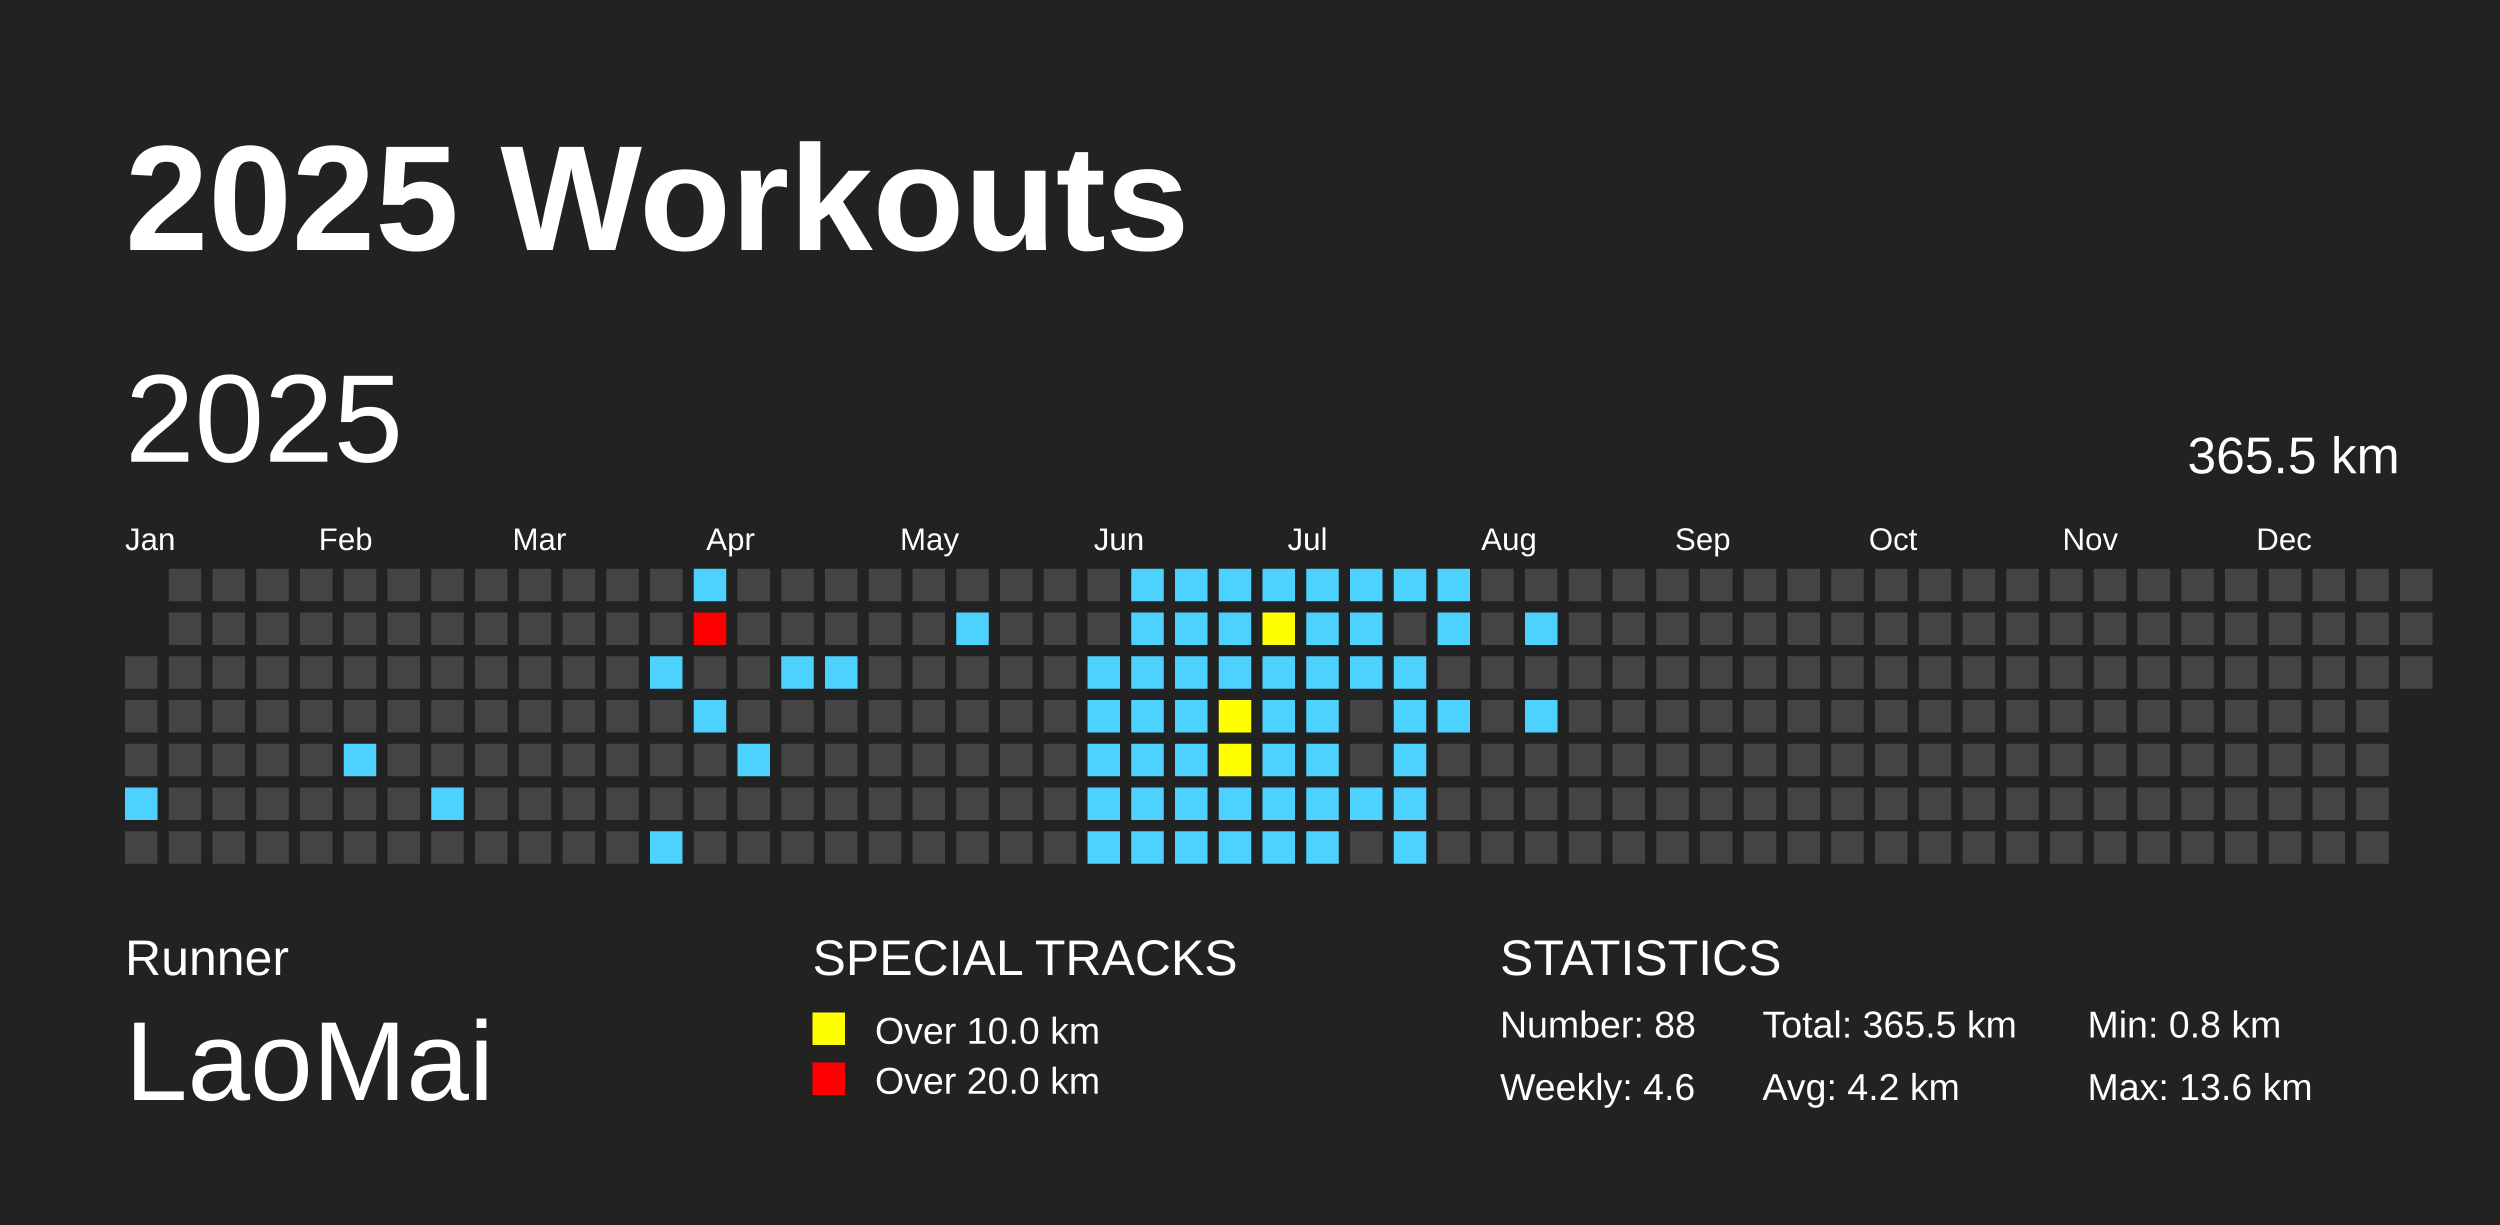
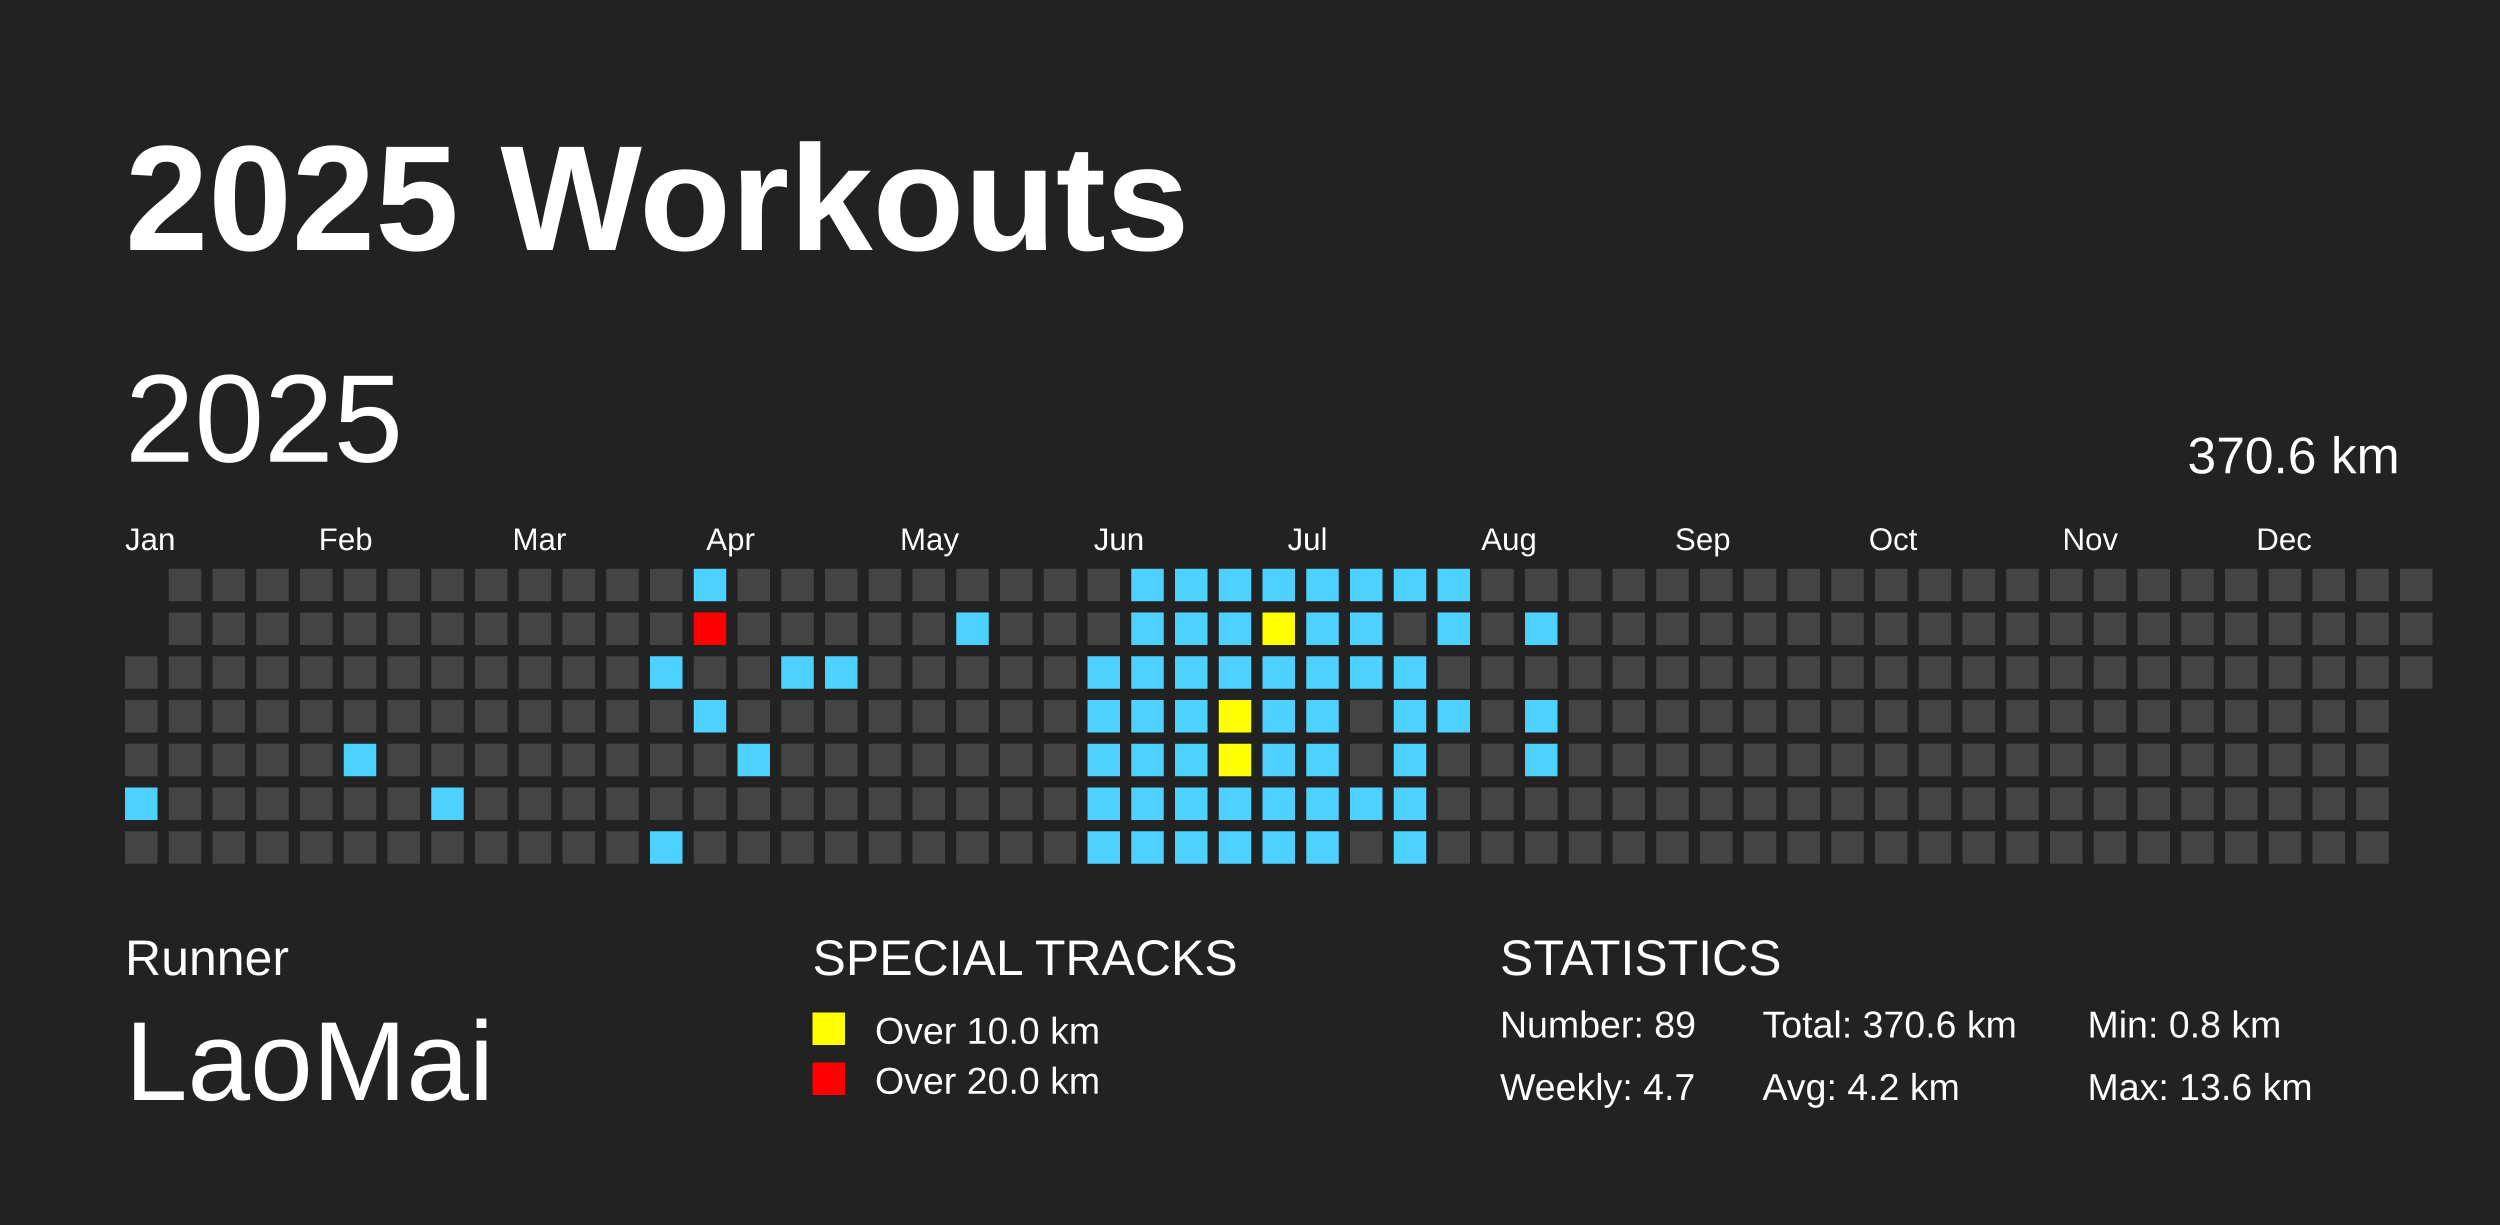
<svg xmlns="http://www.w3.org/2000/svg" baseProfile="full" height="98mm" version="1.1" viewBox="0,0,200,98" width="200mm">
  <defs />
  <rect fill="#222222" height="98" width="200" x="0" y="0" />
  <text fill="#FFFFFF" style="font-size:12px; font-family:Arial; font-weight:bold;" x="10" y="20">2025 Workouts</text>
  <text fill="#FFFFFF" style="font-size:4px; font-family:Arial" x="10" y="78">Runner</text>
  <text fill="#FFFFFF" style="font-size:9px; font-family:Arial" x="10" y="88">LaoMai</text>
  <text fill="#FFFFFF" style="font-size:4px; font-family:Arial" x="65" y="78">SPECIAL TRACKS</text>
  <rect fill="yellow" height="2.6" width="2.6" x="65" y="81" />
  <text fill="#FFFFFF" style="font-size:3px; font-family:Arial" x="70" y="83.5">Over 10.0 km</text>
  <rect fill="red" height="2.6" width="2.6" x="65" y="85" />
  <text fill="#FFFFFF" style="font-size:3px; font-family:Arial" x="70" y="87.5">Over 20.0 km</text>
  <text fill="#FFFFFF" style="font-size:4px; font-family:Arial" x="120" y="78">STATISTICS</text>
-   <text fill="#FFFFFF" style="font-size:3px; font-family:Arial" x="120" y="83">Number: 88</text>
-   <text fill="#FFFFFF" style="font-size:3px; font-family:Arial" x="120" y="88">Weekly: 4.6</text>
-   <text fill="#FFFFFF" style="font-size:3px; font-family:Arial" x="141" y="83">Total: 365.5 km</text>
+   <text fill="#FFFFFF" style="font-size:3px; font-family:Arial" x="120" y="83">Number: 89</text>
+   <text fill="#FFFFFF" style="font-size:3px; font-family:Arial" x="120" y="88">Weekly: 4.7</text>
+   <text fill="#FFFFFF" style="font-size:3px; font-family:Arial" x="141" y="83">Total: 370.6 km</text>
  <text fill="#FFFFFF" style="font-size:3px; font-family:Arial" x="141" y="88">Avg: 4.2 km</text>
  <text fill="#FFFFFF" style="font-size:3px; font-family:Arial" x="167" y="83">Min: 0.8 km</text>
  <text fill="#FFFFFF" style="font-size:3px; font-family:Arial" x="167" y="88">Max: 13.6 km</text>
  <text dominant-baseline="hanging" fill="#FFFFFF" style="font-size:10.0px; font-family:Arial;" x="10" y="30">2025</text>
-   <text dominant-baseline="hanging" fill="#FFFFFF" style="font-size:4.125px; font-family:Arial;" x="175" y="35">365.5 km</text>
+   <text dominant-baseline="hanging" fill="#FFFFFF" style="font-size:4.125px; font-family:Arial;" x="175" y="35">370.6 km</text>
  <text fill="#FFFFFF" style="font-size:2.5px; font-family:Arial" x="10.0" y="44">Jan</text>
  <text fill="#FFFFFF" style="font-size:2.5px; font-family:Arial" x="25.5" y="44">Feb</text>
  <text fill="#FFFFFF" style="font-size:2.5px; font-family:Arial" x="41.0" y="44">Mar</text>
  <text fill="#FFFFFF" style="font-size:2.5px; font-family:Arial" x="56.5" y="44">Apr</text>
  <text fill="#FFFFFF" style="font-size:2.5px; font-family:Arial" x="72.0" y="44">May</text>
  <text fill="#FFFFFF" style="font-size:2.5px; font-family:Arial" x="87.5" y="44">Jun</text>
  <text fill="#FFFFFF" style="font-size:2.5px; font-family:Arial" x="103.0" y="44">Jul</text>
  <text fill="#FFFFFF" style="font-size:2.5px; font-family:Arial" x="118.5" y="44">Aug</text>
  <text fill="#FFFFFF" style="font-size:2.5px; font-family:Arial" x="134.0" y="44">Sep</text>
  <text fill="#FFFFFF" style="font-size:2.5px; font-family:Arial" x="149.5" y="44">Oct</text>
  <text fill="#FFFFFF" style="font-size:2.5px; font-family:Arial" x="165.0" y="44">Nov</text>
  <text fill="#FFFFFF" style="font-size:2.5px; font-family:Arial" x="180.5" y="44">Dec</text>
  <rect fill="#444444" height="2.6" width="2.6" x="10.0" y="52.5" />
  <rect fill="#444444" height="2.6" width="2.6" x="10.0" y="56.0" />
  <rect fill="#444444" height="2.6" width="2.6" x="10.0" y="59.5" />
  <rect fill="#4DD2FF" height="2.6" width="2.6" x="10.0" y="63.0" />
  <rect fill="#444444" height="2.6" width="2.6" x="10.0" y="66.5" />
  <rect fill="#444444" height="2.6" width="2.6" x="13.5" y="45.5" />
  <rect fill="#444444" height="2.6" width="2.6" x="13.5" y="49.0" />
  <rect fill="#444444" height="2.6" width="2.6" x="13.5" y="52.5" />
  <rect fill="#444444" height="2.6" width="2.6" x="13.5" y="56.0" />
  <rect fill="#444444" height="2.6" width="2.6" x="13.5" y="59.5" />
  <rect fill="#444444" height="2.6" width="2.6" x="13.5" y="63.0" />
  <rect fill="#444444" height="2.6" width="2.6" x="13.5" y="66.5" />
  <rect fill="#444444" height="2.6" width="2.6" x="17.0" y="45.5" />
  <rect fill="#444444" height="2.6" width="2.6" x="17.0" y="49.0" />
  <rect fill="#444444" height="2.6" width="2.6" x="17.0" y="52.5" />
  <rect fill="#444444" height="2.6" width="2.6" x="17.0" y="56.0" />
  <rect fill="#444444" height="2.6" width="2.6" x="17.0" y="59.5" />
  <rect fill="#444444" height="2.6" width="2.6" x="17.0" y="63.0" />
  <rect fill="#444444" height="2.6" width="2.6" x="17.0" y="66.5" />
  <rect fill="#444444" height="2.6" width="2.6" x="20.5" y="45.5" />
  <rect fill="#444444" height="2.6" width="2.6" x="20.5" y="49.0" />
  <rect fill="#444444" height="2.6" width="2.6" x="20.5" y="52.5" />
  <rect fill="#444444" height="2.6" width="2.6" x="20.5" y="56.0" />
  <rect fill="#444444" height="2.6" width="2.6" x="20.5" y="59.5" />
  <rect fill="#444444" height="2.6" width="2.6" x="20.5" y="63.0" />
  <rect fill="#444444" height="2.6" width="2.6" x="20.5" y="66.5" />
  <rect fill="#444444" height="2.6" width="2.6" x="24.0" y="45.5" />
  <rect fill="#444444" height="2.6" width="2.6" x="24.0" y="49.0" />
  <rect fill="#444444" height="2.6" width="2.6" x="24.0" y="52.5" />
  <rect fill="#444444" height="2.6" width="2.6" x="24.0" y="56.0" />
  <rect fill="#444444" height="2.6" width="2.6" x="24.0" y="59.5" />
  <rect fill="#444444" height="2.6" width="2.6" x="24.0" y="63.0" />
  <rect fill="#444444" height="2.6" width="2.6" x="24.0" y="66.5" />
  <rect fill="#444444" height="2.6" width="2.6" x="27.5" y="45.5" />
  <rect fill="#444444" height="2.6" width="2.6" x="27.5" y="49.0" />
  <rect fill="#444444" height="2.6" width="2.6" x="27.5" y="52.5" />
  <rect fill="#444444" height="2.6" width="2.6" x="27.5" y="56.0" />
  <rect fill="#4DD2FF" height="2.6" width="2.6" x="27.5" y="59.5" />
  <rect fill="#444444" height="2.6" width="2.6" x="27.5" y="63.0" />
  <rect fill="#444444" height="2.6" width="2.6" x="27.5" y="66.5" />
  <rect fill="#444444" height="2.6" width="2.6" x="31.0" y="45.5" />
  <rect fill="#444444" height="2.6" width="2.6" x="31.0" y="49.0" />
  <rect fill="#444444" height="2.6" width="2.6" x="31.0" y="52.5" />
  <rect fill="#444444" height="2.6" width="2.6" x="31.0" y="56.0" />
  <rect fill="#444444" height="2.6" width="2.6" x="31.0" y="59.5" />
  <rect fill="#444444" height="2.6" width="2.6" x="31.0" y="63.0" />
  <rect fill="#444444" height="2.6" width="2.6" x="31.0" y="66.5" />
  <rect fill="#444444" height="2.6" width="2.6" x="34.5" y="45.5" />
  <rect fill="#444444" height="2.6" width="2.6" x="34.5" y="49.0" />
  <rect fill="#444444" height="2.6" width="2.6" x="34.5" y="52.5" />
  <rect fill="#444444" height="2.6" width="2.6" x="34.5" y="56.0" />
  <rect fill="#444444" height="2.6" width="2.6" x="34.5" y="59.5" />
  <rect fill="#4DD2FF" height="2.6" width="2.6" x="34.5" y="63.0" />
  <rect fill="#444444" height="2.6" width="2.6" x="34.5" y="66.5" />
  <rect fill="#444444" height="2.6" width="2.6" x="38.0" y="45.5" />
  <rect fill="#444444" height="2.6" width="2.6" x="38.0" y="49.0" />
  <rect fill="#444444" height="2.6" width="2.6" x="38.0" y="52.5" />
  <rect fill="#444444" height="2.6" width="2.6" x="38.0" y="56.0" />
  <rect fill="#444444" height="2.6" width="2.6" x="38.0" y="59.5" />
  <rect fill="#444444" height="2.6" width="2.6" x="38.0" y="63.0" />
  <rect fill="#444444" height="2.6" width="2.6" x="38.0" y="66.5" />
  <rect fill="#444444" height="2.6" width="2.6" x="41.5" y="45.5" />
  <rect fill="#444444" height="2.6" width="2.6" x="41.5" y="49.0" />
  <rect fill="#444444" height="2.6" width="2.6" x="41.5" y="52.5" />
  <rect fill="#444444" height="2.6" width="2.6" x="41.5" y="56.0" />
  <rect fill="#444444" height="2.6" width="2.6" x="41.5" y="59.5" />
  <rect fill="#444444" height="2.6" width="2.6" x="41.5" y="63.0" />
  <rect fill="#444444" height="2.6" width="2.6" x="41.5" y="66.5" />
  <rect fill="#444444" height="2.6" width="2.6" x="45.0" y="45.5" />
  <rect fill="#444444" height="2.6" width="2.6" x="45.0" y="49.0" />
  <rect fill="#444444" height="2.6" width="2.6" x="45.0" y="52.5" />
  <rect fill="#444444" height="2.6" width="2.6" x="45.0" y="56.0" />
  <rect fill="#444444" height="2.6" width="2.6" x="45.0" y="59.5" />
  <rect fill="#444444" height="2.6" width="2.6" x="45.0" y="63.0" />
  <rect fill="#444444" height="2.6" width="2.6" x="45.0" y="66.5" />
  <rect fill="#444444" height="2.6" width="2.6" x="48.5" y="45.5" />
  <rect fill="#444444" height="2.6" width="2.6" x="48.5" y="49.0" />
  <rect fill="#444444" height="2.6" width="2.6" x="48.5" y="52.5" />
  <rect fill="#444444" height="2.6" width="2.6" x="48.5" y="56.0" />
  <rect fill="#444444" height="2.6" width="2.6" x="48.5" y="59.5" />
  <rect fill="#444444" height="2.6" width="2.6" x="48.5" y="63.0" />
  <rect fill="#444444" height="2.6" width="2.6" x="48.5" y="66.5" />
  <rect fill="#444444" height="2.6" width="2.6" x="52.0" y="45.5" />
  <rect fill="#444444" height="2.6" width="2.6" x="52.0" y="49.0" />
  <rect fill="#4DD2FF" height="2.6" width="2.6" x="52.0" y="52.5" />
  <rect fill="#444444" height="2.6" width="2.6" x="52.0" y="56.0" />
  <rect fill="#444444" height="2.6" width="2.6" x="52.0" y="59.5" />
  <rect fill="#444444" height="2.6" width="2.6" x="52.0" y="63.0" />
  <rect fill="#4DD2FF" height="2.6" width="2.6" x="52.0" y="66.5" />
  <rect fill="#4DD2FF" height="2.6" width="2.6" x="55.5" y="45.5" />
  <rect fill="red" height="2.6" width="2.6" x="55.5" y="49.0" />
  <rect fill="#444444" height="2.6" width="2.6" x="55.5" y="52.5" />
  <rect fill="#4DD2FF" height="2.6" width="2.6" x="55.5" y="56.0" />
  <rect fill="#444444" height="2.6" width="2.6" x="55.5" y="59.5" />
  <rect fill="#444444" height="2.6" width="2.6" x="55.5" y="63.0" />
  <rect fill="#444444" height="2.6" width="2.6" x="55.5" y="66.5" />
  <rect fill="#444444" height="2.6" width="2.6" x="59.0" y="45.5" />
  <rect fill="#444444" height="2.6" width="2.6" x="59.0" y="49.0" />
  <rect fill="#444444" height="2.6" width="2.6" x="59.0" y="52.5" />
  <rect fill="#444444" height="2.6" width="2.6" x="59.0" y="56.0" />
  <rect fill="#4DD2FF" height="2.6" width="2.6" x="59.0" y="59.5" />
  <rect fill="#444444" height="2.6" width="2.6" x="59.0" y="63.0" />
  <rect fill="#444444" height="2.6" width="2.6" x="59.0" y="66.5" />
  <rect fill="#444444" height="2.6" width="2.6" x="62.5" y="45.5" />
  <rect fill="#444444" height="2.6" width="2.6" x="62.5" y="49.0" />
  <rect fill="#4DD2FF" height="2.6" width="2.6" x="62.5" y="52.5" />
  <rect fill="#444444" height="2.6" width="2.6" x="62.5" y="56.0" />
  <rect fill="#444444" height="2.6" width="2.6" x="62.5" y="59.5" />
  <rect fill="#444444" height="2.6" width="2.6" x="62.5" y="63.0" />
  <rect fill="#444444" height="2.6" width="2.6" x="62.5" y="66.5" />
  <rect fill="#444444" height="2.6" width="2.6" x="66.0" y="45.5" />
  <rect fill="#444444" height="2.6" width="2.6" x="66.0" y="49.0" />
  <rect fill="#4DD2FF" height="2.6" width="2.6" x="66.0" y="52.5" />
  <rect fill="#444444" height="2.6" width="2.6" x="66.0" y="56.0" />
  <rect fill="#444444" height="2.6" width="2.6" x="66.0" y="59.5" />
  <rect fill="#444444" height="2.6" width="2.6" x="66.0" y="63.0" />
  <rect fill="#444444" height="2.6" width="2.6" x="66.0" y="66.5" />
  <rect fill="#444444" height="2.6" width="2.6" x="69.5" y="45.5" />
  <rect fill="#444444" height="2.6" width="2.6" x="69.5" y="49.0" />
  <rect fill="#444444" height="2.6" width="2.6" x="69.5" y="52.5" />
  <rect fill="#444444" height="2.6" width="2.6" x="69.5" y="56.0" />
  <rect fill="#444444" height="2.6" width="2.6" x="69.5" y="59.5" />
  <rect fill="#444444" height="2.6" width="2.6" x="69.5" y="63.0" />
  <rect fill="#444444" height="2.6" width="2.6" x="69.5" y="66.5" />
  <rect fill="#444444" height="2.6" width="2.6" x="73.0" y="45.5" />
  <rect fill="#444444" height="2.6" width="2.6" x="73.0" y="49.0" />
  <rect fill="#444444" height="2.6" width="2.6" x="73.0" y="52.5" />
  <rect fill="#444444" height="2.6" width="2.6" x="73.0" y="56.0" />
  <rect fill="#444444" height="2.6" width="2.6" x="73.0" y="59.5" />
  <rect fill="#444444" height="2.6" width="2.6" x="73.0" y="63.0" />
  <rect fill="#444444" height="2.6" width="2.6" x="73.0" y="66.5" />
  <rect fill="#444444" height="2.6" width="2.6" x="76.5" y="45.5" />
  <rect fill="#4DD2FF" height="2.6" width="2.6" x="76.5" y="49.0" />
  <rect fill="#444444" height="2.6" width="2.6" x="76.5" y="52.5" />
  <rect fill="#444444" height="2.6" width="2.6" x="76.5" y="56.0" />
  <rect fill="#444444" height="2.6" width="2.6" x="76.5" y="59.5" />
  <rect fill="#444444" height="2.6" width="2.6" x="76.5" y="63.0" />
  <rect fill="#444444" height="2.6" width="2.6" x="76.5" y="66.5" />
  <rect fill="#444444" height="2.6" width="2.6" x="80.0" y="45.5" />
  <rect fill="#444444" height="2.6" width="2.6" x="80.0" y="49.0" />
  <rect fill="#444444" height="2.6" width="2.6" x="80.0" y="52.5" />
  <rect fill="#444444" height="2.6" width="2.6" x="80.0" y="56.0" />
  <rect fill="#444444" height="2.6" width="2.6" x="80.0" y="59.5" />
  <rect fill="#444444" height="2.6" width="2.6" x="80.0" y="63.0" />
  <rect fill="#444444" height="2.6" width="2.6" x="80.0" y="66.5" />
  <rect fill="#444444" height="2.6" width="2.6" x="83.5" y="45.5" />
  <rect fill="#444444" height="2.6" width="2.6" x="83.5" y="49.0" />
  <rect fill="#444444" height="2.6" width="2.6" x="83.5" y="52.5" />
  <rect fill="#444444" height="2.6" width="2.6" x="83.5" y="56.0" />
  <rect fill="#444444" height="2.6" width="2.6" x="83.5" y="59.5" />
  <rect fill="#444444" height="2.6" width="2.6" x="83.5" y="63.0" />
  <rect fill="#444444" height="2.6" width="2.6" x="83.5" y="66.5" />
  <rect fill="#444444" height="2.6" width="2.6" x="87.0" y="45.5" />
  <rect fill="#444444" height="2.6" width="2.6" x="87.0" y="49.0" />
  <rect fill="#4DD2FF" height="2.6" width="2.6" x="87.0" y="52.5" />
  <rect fill="#4DD2FF" height="2.6" width="2.6" x="87.0" y="56.0" />
  <rect fill="#4DD2FF" height="2.6" width="2.6" x="87.0" y="59.5" />
  <rect fill="#4DD2FF" height="2.6" width="2.6" x="87.0" y="63.0" />
  <rect fill="#4DD2FF" height="2.6" width="2.6" x="87.0" y="66.5" />
  <rect fill="#4DD2FF" height="2.6" width="2.6" x="90.5" y="45.5" />
  <rect fill="#4DD2FF" height="2.6" width="2.6" x="90.5" y="49.0" />
  <rect fill="#4DD2FF" height="2.6" width="2.6" x="90.5" y="52.5" />
  <rect fill="#4DD2FF" height="2.6" width="2.6" x="90.5" y="56.0" />
  <rect fill="#4DD2FF" height="2.6" width="2.6" x="90.5" y="59.5" />
  <rect fill="#4DD2FF" height="2.6" width="2.6" x="90.5" y="63.0" />
  <rect fill="#4DD2FF" height="2.6" width="2.6" x="90.5" y="66.5" />
  <rect fill="#4DD2FF" height="2.6" width="2.6" x="94.0" y="45.5" />
  <rect fill="#4DD2FF" height="2.6" width="2.6" x="94.0" y="49.0" />
  <rect fill="#4DD2FF" height="2.6" width="2.6" x="94.0" y="52.5" />
  <rect fill="#4DD2FF" height="2.6" width="2.6" x="94.0" y="56.0" />
  <rect fill="#4DD2FF" height="2.6" width="2.6" x="94.0" y="59.5" />
  <rect fill="#4DD2FF" height="2.6" width="2.6" x="94.0" y="63.0" />
  <rect fill="#4DD2FF" height="2.6" width="2.6" x="94.0" y="66.5" />
  <rect fill="#4DD2FF" height="2.6" width="2.6" x="97.5" y="45.5" />
  <rect fill="#4DD2FF" height="2.6" width="2.6" x="97.5" y="49.0" />
  <rect fill="#4DD2FF" height="2.6" width="2.6" x="97.5" y="52.5" />
  <rect fill="yellow" height="2.6" width="2.6" x="97.5" y="56.0" />
  <rect fill="yellow" height="2.6" width="2.6" x="97.5" y="59.5" />
  <rect fill="#4DD2FF" height="2.6" width="2.6" x="97.5" y="63.0" />
  <rect fill="#4DD2FF" height="2.6" width="2.6" x="97.5" y="66.5" />
  <rect fill="#4DD2FF" height="2.6" width="2.6" x="101.0" y="45.5" />
  <rect fill="yellow" height="2.6" width="2.6" x="101.0" y="49.0" />
  <rect fill="#4DD2FF" height="2.6" width="2.6" x="101.0" y="52.5" />
  <rect fill="#4DD2FF" height="2.6" width="2.6" x="101.0" y="56.0" />
  <rect fill="#4DD2FF" height="2.6" width="2.6" x="101.0" y="59.5" />
  <rect fill="#4DD2FF" height="2.6" width="2.6" x="101.0" y="63.0" />
  <rect fill="#4DD2FF" height="2.6" width="2.6" x="101.0" y="66.5" />
  <rect fill="#4DD2FF" height="2.6" width="2.6" x="104.5" y="45.5" />
  <rect fill="#4DD2FF" height="2.6" width="2.6" x="104.5" y="49.0" />
  <rect fill="#4DD2FF" height="2.6" width="2.6" x="104.5" y="52.5" />
  <rect fill="#4DD2FF" height="2.6" width="2.6" x="104.5" y="56.0" />
  <rect fill="#4DD2FF" height="2.6" width="2.6" x="104.5" y="59.5" />
  <rect fill="#4DD2FF" height="2.6" width="2.6" x="104.5" y="63.0" />
  <rect fill="#4DD2FF" height="2.6" width="2.6" x="104.5" y="66.5" />
  <rect fill="#4DD2FF" height="2.6" width="2.6" x="108.0" y="45.5" />
  <rect fill="#4DD2FF" height="2.6" width="2.6" x="108.0" y="49.0" />
  <rect fill="#4DD2FF" height="2.6" width="2.6" x="108.0" y="52.5" />
  <rect fill="#444444" height="2.6" width="2.6" x="108.0" y="56.0" />
  <rect fill="#444444" height="2.6" width="2.6" x="108.0" y="59.5" />
  <rect fill="#4DD2FF" height="2.6" width="2.6" x="108.0" y="63.0" />
  <rect fill="#444444" height="2.6" width="2.6" x="108.0" y="66.5" />
  <rect fill="#4DD2FF" height="2.6" width="2.6" x="111.5" y="45.5" />
  <rect fill="#444444" height="2.6" width="2.6" x="111.5" y="49.0" />
  <rect fill="#4DD2FF" height="2.6" width="2.6" x="111.5" y="52.5" />
  <rect fill="#4DD2FF" height="2.6" width="2.6" x="111.5" y="56.0" />
  <rect fill="#4DD2FF" height="2.6" width="2.6" x="111.5" y="59.5" />
  <rect fill="#4DD2FF" height="2.6" width="2.6" x="111.5" y="63.0" />
  <rect fill="#4DD2FF" height="2.6" width="2.6" x="111.5" y="66.5" />
  <rect fill="#4DD2FF" height="2.6" width="2.6" x="115.0" y="45.5" />
  <rect fill="#4DD2FF" height="2.6" width="2.6" x="115.0" y="49.0" />
  <rect fill="#444444" height="2.6" width="2.6" x="115.0" y="52.5" />
  <rect fill="#4DD2FF" height="2.6" width="2.6" x="115.0" y="56.0" />
  <rect fill="#444444" height="2.6" width="2.6" x="115.0" y="59.5" />
  <rect fill="#444444" height="2.6" width="2.6" x="115.0" y="63.0" />
  <rect fill="#444444" height="2.6" width="2.6" x="115.0" y="66.5" />
  <rect fill="#444444" height="2.6" width="2.6" x="118.5" y="45.5" />
  <rect fill="#444444" height="2.6" width="2.6" x="118.5" y="49.0" />
  <rect fill="#444444" height="2.6" width="2.6" x="118.5" y="52.5" />
  <rect fill="#444444" height="2.6" width="2.6" x="118.5" y="56.0" />
  <rect fill="#444444" height="2.6" width="2.6" x="118.5" y="59.5" />
  <rect fill="#444444" height="2.6" width="2.6" x="118.5" y="63.0" />
  <rect fill="#444444" height="2.6" width="2.6" x="118.5" y="66.5" />
  <rect fill="#444444" height="2.6" width="2.6" x="122.0" y="45.5" />
  <rect fill="#4DD2FF" height="2.6" width="2.6" x="122.0" y="49.0" />
  <rect fill="#444444" height="2.6" width="2.6" x="122.0" y="52.5" />
  <rect fill="#4DD2FF" height="2.6" width="2.6" x="122.0" y="56.0" />
-   <rect fill="#444444" height="2.6" width="2.6" x="122.0" y="59.5" />
+   <rect fill="#4DD2FF" height="2.6" width="2.6" x="122.0" y="59.5" />
  <rect fill="#444444" height="2.6" width="2.6" x="122.0" y="63.0" />
  <rect fill="#444444" height="2.6" width="2.6" x="122.0" y="66.5" />
  <rect fill="#444444" height="2.6" width="2.6" x="125.5" y="45.5" />
  <rect fill="#444444" height="2.6" width="2.6" x="125.5" y="49.0" />
  <rect fill="#444444" height="2.6" width="2.6" x="125.5" y="52.5" />
  <rect fill="#444444" height="2.6" width="2.6" x="125.5" y="56.0" />
  <rect fill="#444444" height="2.6" width="2.6" x="125.5" y="59.5" />
  <rect fill="#444444" height="2.6" width="2.6" x="125.5" y="63.0" />
  <rect fill="#444444" height="2.6" width="2.6" x="125.5" y="66.5" />
  <rect fill="#444444" height="2.6" width="2.6" x="129.0" y="45.5" />
  <rect fill="#444444" height="2.6" width="2.6" x="129.0" y="49.0" />
  <rect fill="#444444" height="2.6" width="2.6" x="129.0" y="52.5" />
  <rect fill="#444444" height="2.6" width="2.6" x="129.0" y="56.0" />
  <rect fill="#444444" height="2.6" width="2.6" x="129.0" y="59.5" />
  <rect fill="#444444" height="2.6" width="2.6" x="129.0" y="63.0" />
  <rect fill="#444444" height="2.6" width="2.6" x="129.0" y="66.5" />
  <rect fill="#444444" height="2.6" width="2.6" x="132.5" y="45.5" />
  <rect fill="#444444" height="2.6" width="2.6" x="132.5" y="49.0" />
  <rect fill="#444444" height="2.6" width="2.6" x="132.5" y="52.5" />
  <rect fill="#444444" height="2.6" width="2.6" x="132.5" y="56.0" />
  <rect fill="#444444" height="2.6" width="2.6" x="132.5" y="59.5" />
  <rect fill="#444444" height="2.6" width="2.6" x="132.5" y="63.0" />
  <rect fill="#444444" height="2.6" width="2.6" x="132.5" y="66.5" />
  <rect fill="#444444" height="2.6" width="2.6" x="136.0" y="45.5" />
  <rect fill="#444444" height="2.6" width="2.6" x="136.0" y="49.0" />
  <rect fill="#444444" height="2.6" width="2.6" x="136.0" y="52.5" />
  <rect fill="#444444" height="2.6" width="2.6" x="136.0" y="56.0" />
  <rect fill="#444444" height="2.6" width="2.6" x="136.0" y="59.5" />
  <rect fill="#444444" height="2.6" width="2.6" x="136.0" y="63.0" />
  <rect fill="#444444" height="2.6" width="2.6" x="136.0" y="66.5" />
  <rect fill="#444444" height="2.6" width="2.6" x="139.5" y="45.5" />
  <rect fill="#444444" height="2.6" width="2.6" x="139.5" y="49.0" />
  <rect fill="#444444" height="2.6" width="2.6" x="139.5" y="52.5" />
  <rect fill="#444444" height="2.6" width="2.6" x="139.5" y="56.0" />
  <rect fill="#444444" height="2.6" width="2.6" x="139.5" y="59.5" />
  <rect fill="#444444" height="2.6" width="2.6" x="139.5" y="63.0" />
  <rect fill="#444444" height="2.6" width="2.6" x="139.5" y="66.5" />
  <rect fill="#444444" height="2.6" width="2.6" x="143.0" y="45.5" />
  <rect fill="#444444" height="2.6" width="2.6" x="143.0" y="49.0" />
  <rect fill="#444444" height="2.6" width="2.6" x="143.0" y="52.5" />
  <rect fill="#444444" height="2.6" width="2.6" x="143.0" y="56.0" />
  <rect fill="#444444" height="2.6" width="2.6" x="143.0" y="59.5" />
  <rect fill="#444444" height="2.6" width="2.6" x="143.0" y="63.0" />
  <rect fill="#444444" height="2.6" width="2.6" x="143.0" y="66.5" />
  <rect fill="#444444" height="2.6" width="2.6" x="146.5" y="45.5" />
  <rect fill="#444444" height="2.6" width="2.6" x="146.5" y="49.0" />
  <rect fill="#444444" height="2.6" width="2.6" x="146.5" y="52.5" />
  <rect fill="#444444" height="2.6" width="2.6" x="146.5" y="56.0" />
  <rect fill="#444444" height="2.6" width="2.6" x="146.5" y="59.5" />
  <rect fill="#444444" height="2.6" width="2.6" x="146.5" y="63.0" />
  <rect fill="#444444" height="2.6" width="2.6" x="146.5" y="66.5" />
  <rect fill="#444444" height="2.6" width="2.6" x="150.0" y="45.5" />
  <rect fill="#444444" height="2.6" width="2.6" x="150.0" y="49.0" />
  <rect fill="#444444" height="2.6" width="2.6" x="150.0" y="52.5" />
  <rect fill="#444444" height="2.6" width="2.6" x="150.0" y="56.0" />
  <rect fill="#444444" height="2.6" width="2.6" x="150.0" y="59.5" />
  <rect fill="#444444" height="2.6" width="2.6" x="150.0" y="63.0" />
  <rect fill="#444444" height="2.6" width="2.6" x="150.0" y="66.5" />
  <rect fill="#444444" height="2.6" width="2.6" x="153.5" y="45.5" />
  <rect fill="#444444" height="2.6" width="2.6" x="153.5" y="49.0" />
  <rect fill="#444444" height="2.6" width="2.6" x="153.5" y="52.5" />
  <rect fill="#444444" height="2.6" width="2.6" x="153.5" y="56.0" />
  <rect fill="#444444" height="2.6" width="2.6" x="153.5" y="59.5" />
  <rect fill="#444444" height="2.6" width="2.6" x="153.5" y="63.0" />
  <rect fill="#444444" height="2.6" width="2.6" x="153.5" y="66.5" />
  <rect fill="#444444" height="2.6" width="2.6" x="157.0" y="45.5" />
  <rect fill="#444444" height="2.6" width="2.6" x="157.0" y="49.0" />
  <rect fill="#444444" height="2.6" width="2.6" x="157.0" y="52.5" />
  <rect fill="#444444" height="2.6" width="2.6" x="157.0" y="56.0" />
  <rect fill="#444444" height="2.6" width="2.6" x="157.0" y="59.5" />
  <rect fill="#444444" height="2.6" width="2.6" x="157.0" y="63.0" />
  <rect fill="#444444" height="2.6" width="2.6" x="157.0" y="66.5" />
  <rect fill="#444444" height="2.6" width="2.6" x="160.5" y="45.5" />
  <rect fill="#444444" height="2.6" width="2.6" x="160.5" y="49.0" />
  <rect fill="#444444" height="2.6" width="2.6" x="160.5" y="52.5" />
  <rect fill="#444444" height="2.6" width="2.6" x="160.5" y="56.0" />
  <rect fill="#444444" height="2.6" width="2.6" x="160.5" y="59.5" />
  <rect fill="#444444" height="2.6" width="2.6" x="160.5" y="63.0" />
  <rect fill="#444444" height="2.6" width="2.6" x="160.5" y="66.5" />
  <rect fill="#444444" height="2.6" width="2.6" x="164.0" y="45.5" />
  <rect fill="#444444" height="2.6" width="2.6" x="164.0" y="49.0" />
  <rect fill="#444444" height="2.6" width="2.6" x="164.0" y="52.5" />
  <rect fill="#444444" height="2.6" width="2.6" x="164.0" y="56.0" />
  <rect fill="#444444" height="2.6" width="2.6" x="164.0" y="59.5" />
  <rect fill="#444444" height="2.6" width="2.6" x="164.0" y="63.0" />
  <rect fill="#444444" height="2.6" width="2.6" x="164.0" y="66.5" />
  <rect fill="#444444" height="2.6" width="2.6" x="167.5" y="45.5" />
  <rect fill="#444444" height="2.6" width="2.6" x="167.5" y="49.0" />
  <rect fill="#444444" height="2.6" width="2.6" x="167.5" y="52.5" />
  <rect fill="#444444" height="2.6" width="2.6" x="167.5" y="56.0" />
  <rect fill="#444444" height="2.6" width="2.6" x="167.5" y="59.5" />
  <rect fill="#444444" height="2.6" width="2.6" x="167.5" y="63.0" />
  <rect fill="#444444" height="2.6" width="2.6" x="167.5" y="66.5" />
  <rect fill="#444444" height="2.6" width="2.6" x="171.0" y="45.5" />
  <rect fill="#444444" height="2.6" width="2.6" x="171.0" y="49.0" />
  <rect fill="#444444" height="2.6" width="2.6" x="171.0" y="52.5" />
  <rect fill="#444444" height="2.6" width="2.6" x="171.0" y="56.0" />
  <rect fill="#444444" height="2.6" width="2.6" x="171.0" y="59.5" />
  <rect fill="#444444" height="2.6" width="2.6" x="171.0" y="63.0" />
  <rect fill="#444444" height="2.6" width="2.6" x="171.0" y="66.5" />
  <rect fill="#444444" height="2.6" width="2.6" x="174.5" y="45.5" />
  <rect fill="#444444" height="2.6" width="2.6" x="174.5" y="49.0" />
  <rect fill="#444444" height="2.6" width="2.6" x="174.5" y="52.5" />
  <rect fill="#444444" height="2.6" width="2.6" x="174.5" y="56.0" />
  <rect fill="#444444" height="2.6" width="2.6" x="174.5" y="59.5" />
  <rect fill="#444444" height="2.6" width="2.6" x="174.5" y="63.0" />
  <rect fill="#444444" height="2.6" width="2.6" x="174.5" y="66.5" />
  <rect fill="#444444" height="2.6" width="2.6" x="178.0" y="45.5" />
  <rect fill="#444444" height="2.6" width="2.6" x="178.0" y="49.0" />
  <rect fill="#444444" height="2.6" width="2.6" x="178.0" y="52.5" />
  <rect fill="#444444" height="2.6" width="2.6" x="178.0" y="56.0" />
  <rect fill="#444444" height="2.6" width="2.6" x="178.0" y="59.5" />
  <rect fill="#444444" height="2.6" width="2.6" x="178.0" y="63.0" />
  <rect fill="#444444" height="2.6" width="2.6" x="178.0" y="66.5" />
  <rect fill="#444444" height="2.6" width="2.6" x="181.5" y="45.5" />
  <rect fill="#444444" height="2.6" width="2.6" x="181.5" y="49.0" />
  <rect fill="#444444" height="2.6" width="2.6" x="181.5" y="52.5" />
  <rect fill="#444444" height="2.6" width="2.6" x="181.5" y="56.0" />
  <rect fill="#444444" height="2.6" width="2.6" x="181.5" y="59.5" />
  <rect fill="#444444" height="2.6" width="2.6" x="181.5" y="63.0" />
  <rect fill="#444444" height="2.6" width="2.6" x="181.5" y="66.5" />
  <rect fill="#444444" height="2.6" width="2.6" x="185.0" y="45.5" />
  <rect fill="#444444" height="2.6" width="2.6" x="185.0" y="49.0" />
  <rect fill="#444444" height="2.6" width="2.6" x="185.0" y="52.5" />
  <rect fill="#444444" height="2.6" width="2.6" x="185.0" y="56.0" />
  <rect fill="#444444" height="2.6" width="2.6" x="185.0" y="59.5" />
  <rect fill="#444444" height="2.6" width="2.6" x="185.0" y="63.0" />
  <rect fill="#444444" height="2.6" width="2.6" x="185.0" y="66.5" />
  <rect fill="#444444" height="2.6" width="2.6" x="188.5" y="45.5" />
  <rect fill="#444444" height="2.6" width="2.6" x="188.5" y="49.0" />
  <rect fill="#444444" height="2.6" width="2.6" x="188.5" y="52.5" />
  <rect fill="#444444" height="2.6" width="2.6" x="188.5" y="56.0" />
  <rect fill="#444444" height="2.6" width="2.6" x="188.5" y="59.5" />
  <rect fill="#444444" height="2.6" width="2.6" x="188.5" y="63.0" />
  <rect fill="#444444" height="2.6" width="2.6" x="188.5" y="66.5" />
  <rect fill="#444444" height="2.6" width="2.6" x="192.0" y="45.5" />
  <rect fill="#444444" height="2.6" width="2.6" x="192.0" y="49.0" />
  <rect fill="#444444" height="2.6" width="2.6" x="192.0" y="52.5" />
</svg>
